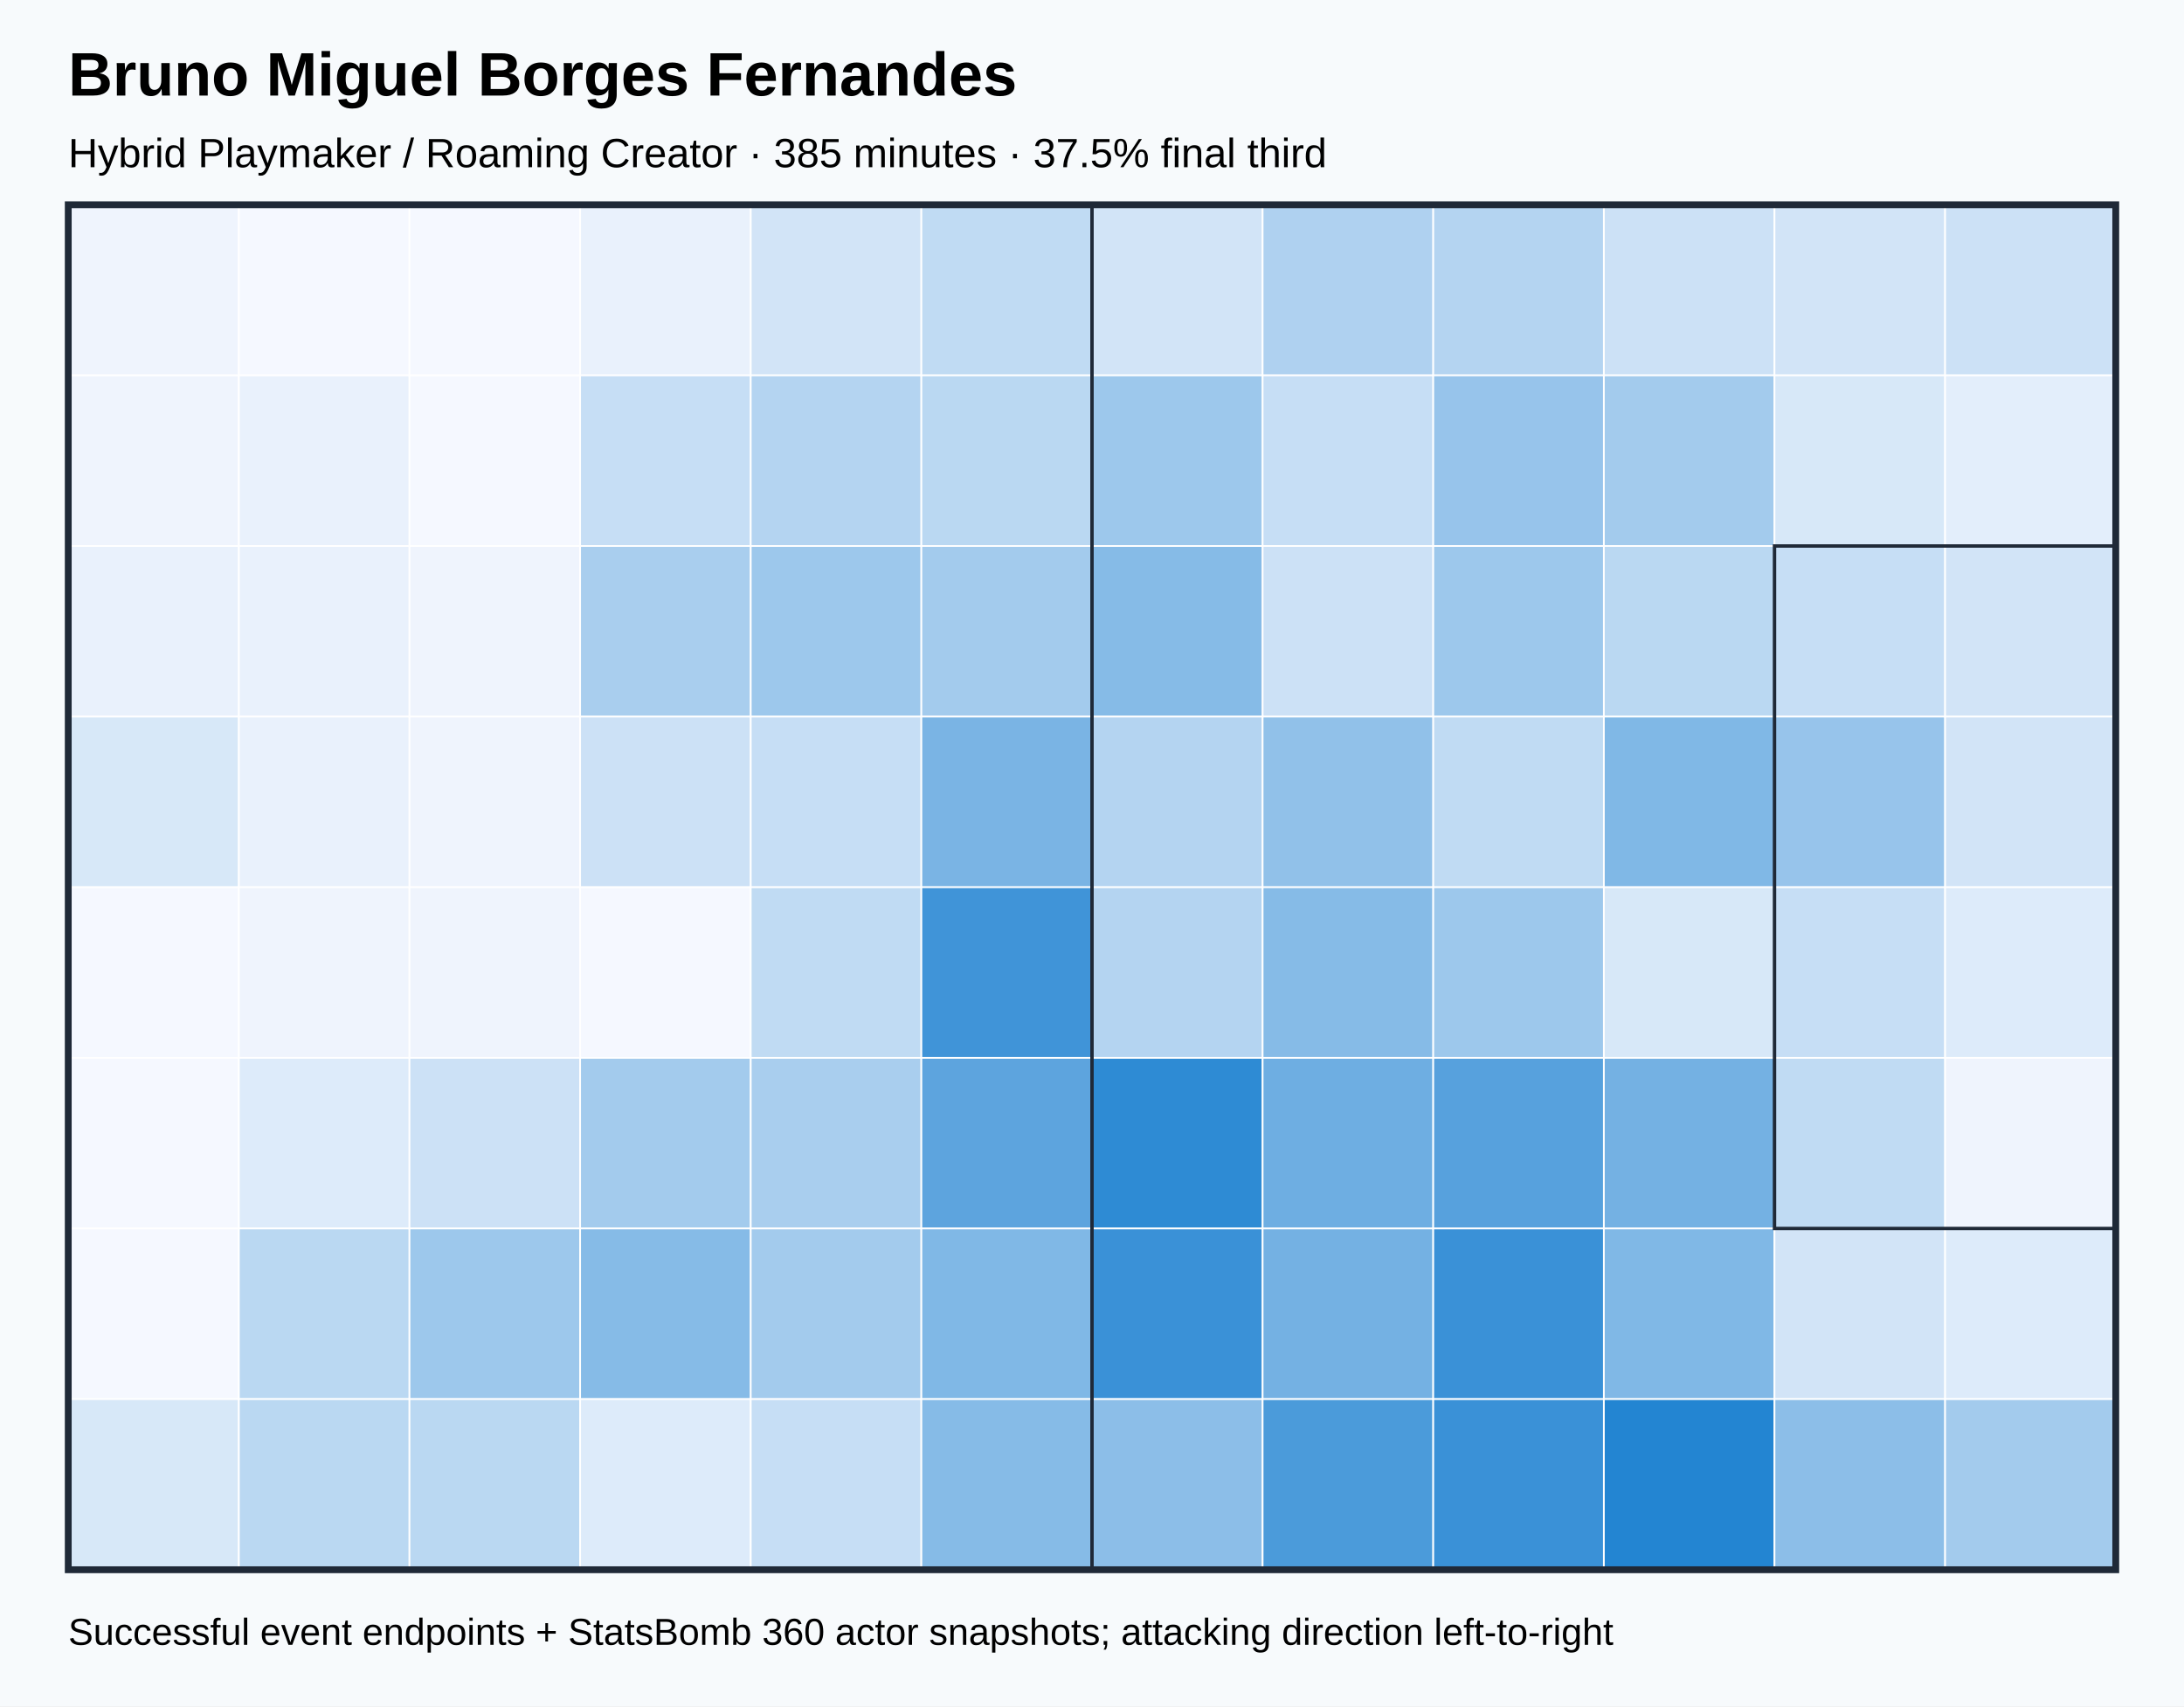
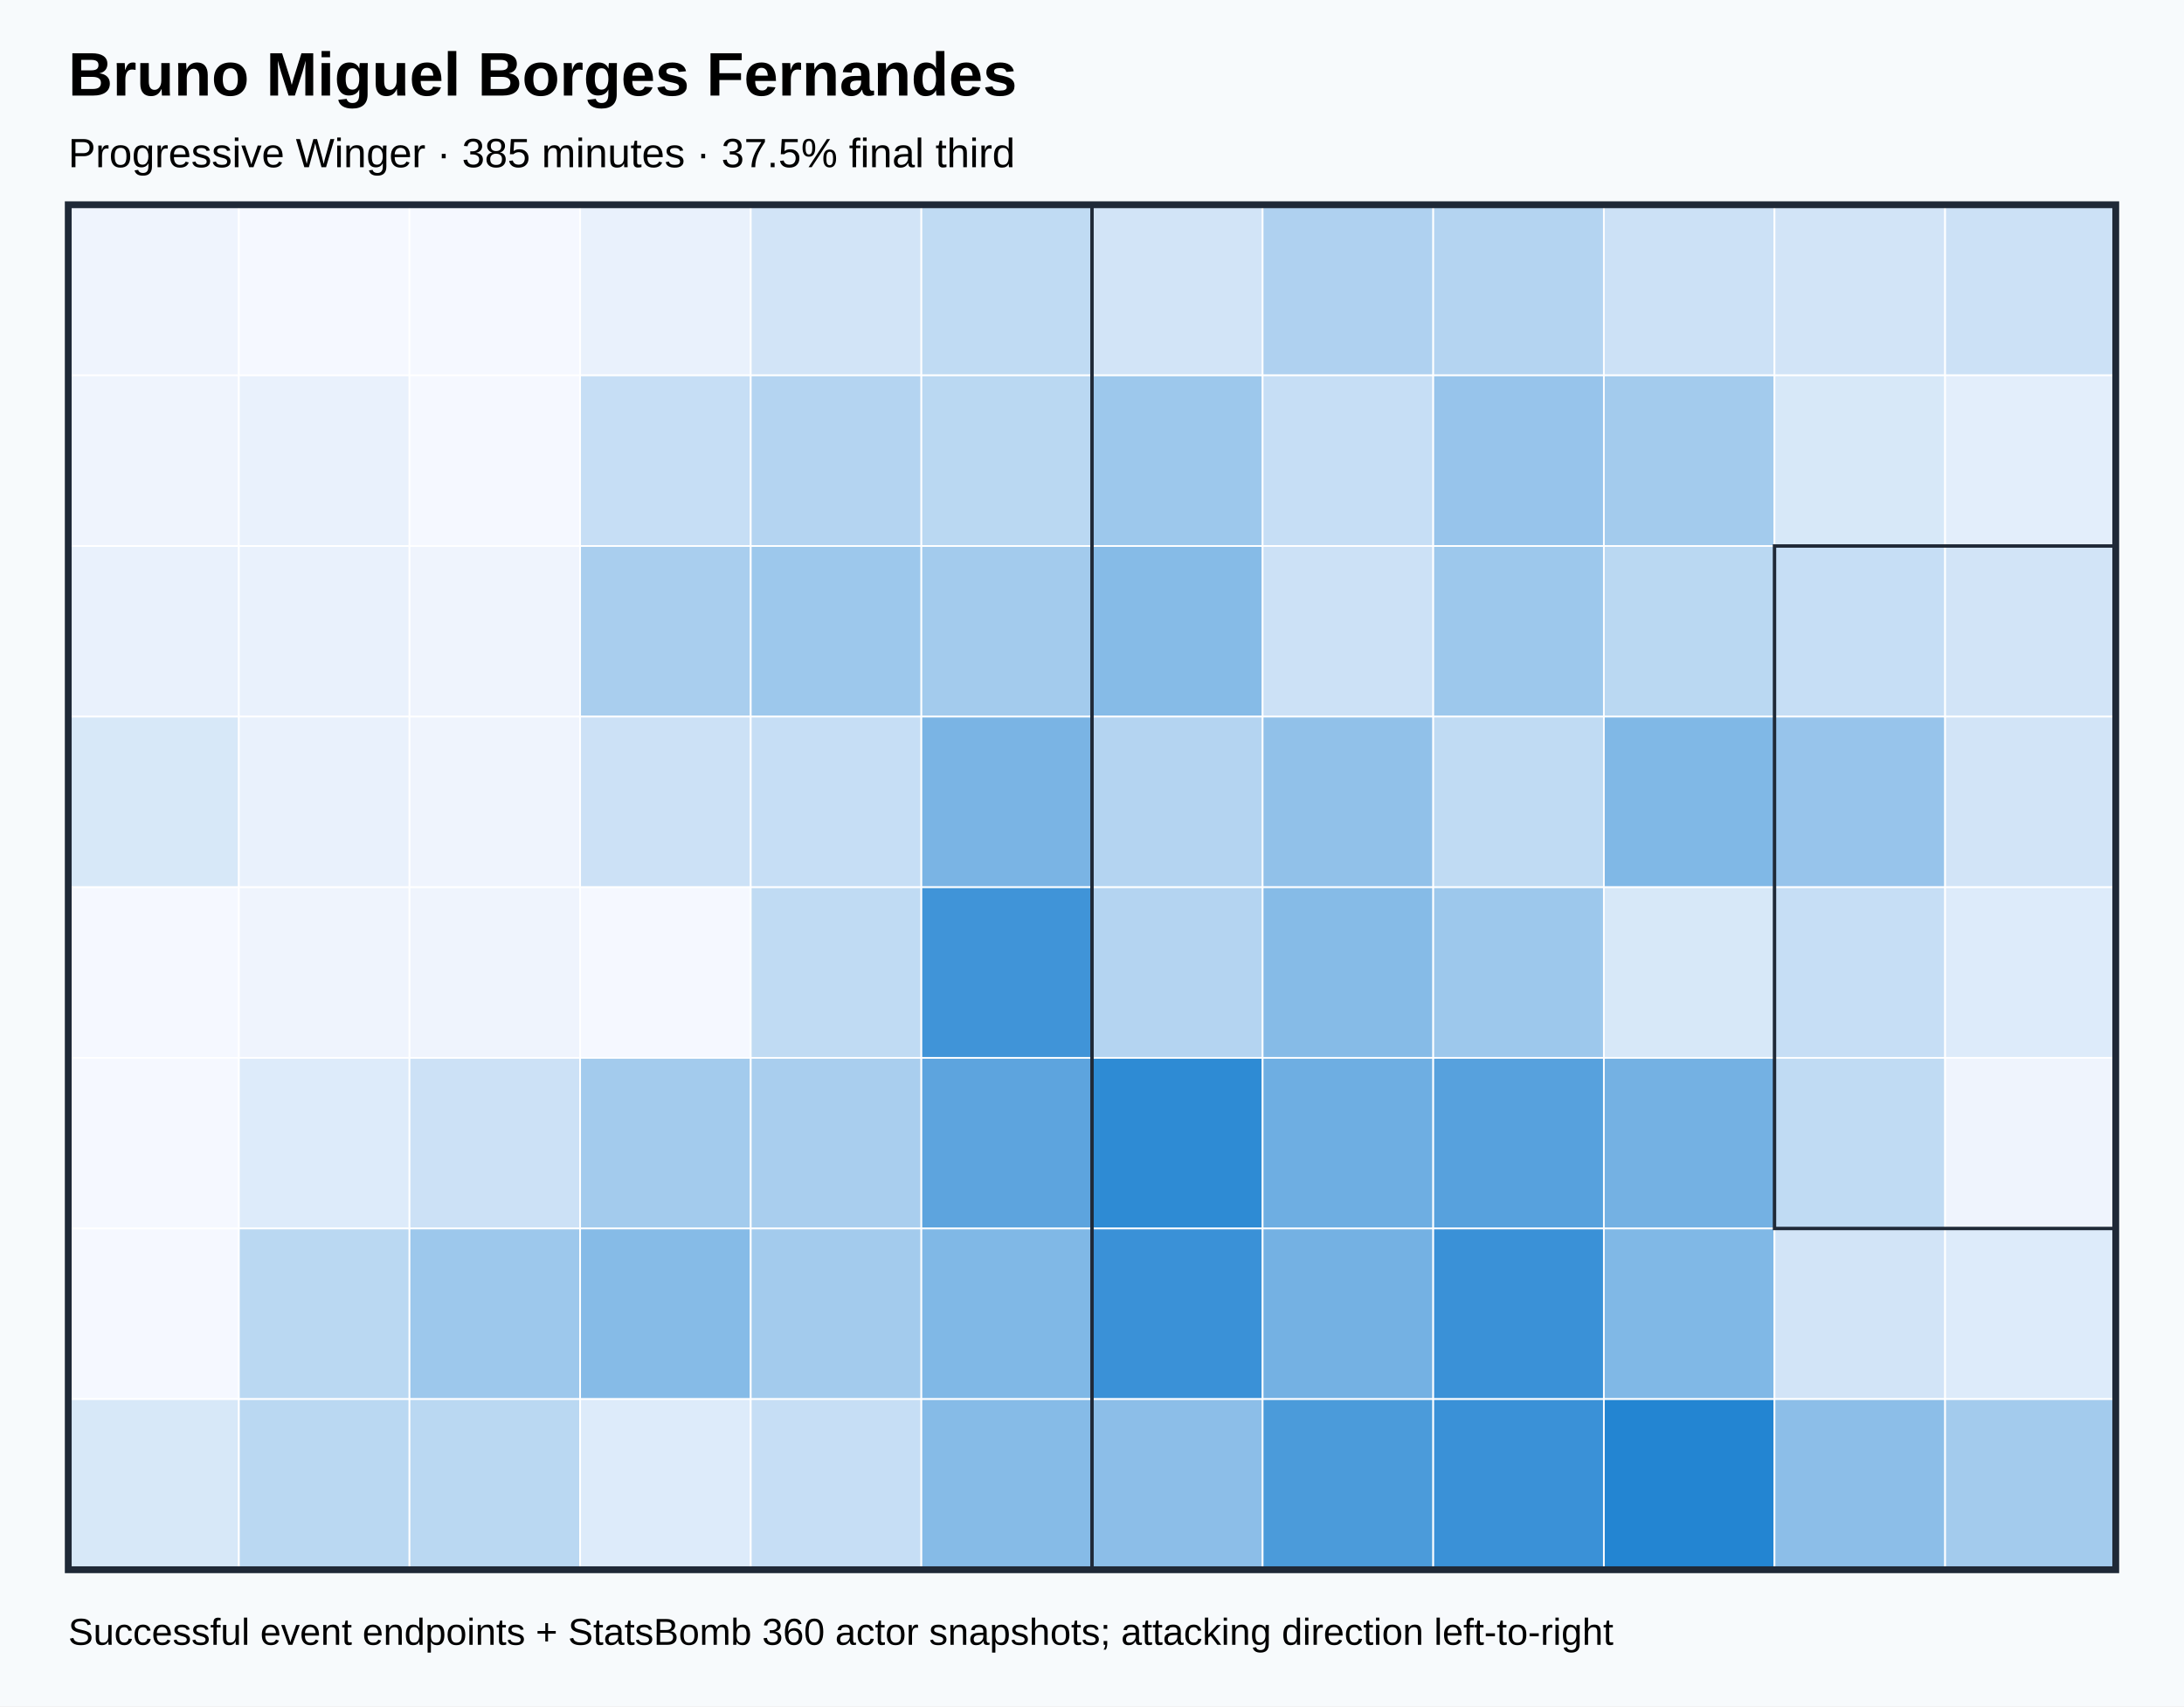
<svg xmlns="http://www.w3.org/2000/svg" width="640" height="500" viewBox="0 0 640 500" role="img">
  <rect width="640" height="500" fill="#f7fafc" />
  <text x="20" y="28" font-family="Arial" font-size="18" font-weight="700">Bruno Miguel Borges Fernandes</text>
-   <text x="20" y="49" font-family="Arial" font-size="12">Hybrid Playmaker / Roaming Creator · 385 minutes · 37.5% final third</text>
+   <text x="20" y="49" font-family="Arial" font-size="12">Progressive Winger · 385 minutes · 37.5% final third</text>
  <rect x="20" y="60" width="50" height="50" fill="rgb(239,244,253)" stroke="#ffffff" stroke-width="0.5" />
  <rect x="20" y="110" width="50" height="50" fill="rgb(239,244,253)" stroke="#ffffff" stroke-width="0.5" />
  <rect x="20" y="160" width="50" height="50" fill="rgb(233,241,252)" stroke="#ffffff" stroke-width="0.5" />
  <rect x="20" y="210" width="50" height="50" fill="rgb(215,232,248)" stroke="#ffffff" stroke-width="0.5" />
  <rect x="20" y="260" width="50" height="50" fill="rgb(245,248,255)" stroke="#ffffff" stroke-width="0.5" />
  <rect x="20" y="310" width="50" height="50" fill="rgb(245,248,255)" stroke="#ffffff" stroke-width="0.5" />
  <rect x="20" y="360" width="50" height="50" fill="rgb(245,248,255)" stroke="#ffffff" stroke-width="0.5" />
  <rect x="20" y="410" width="50" height="50" fill="rgb(215,232,248)" stroke="#ffffff" stroke-width="0.5" />
  <rect x="70" y="60" width="50" height="50" fill="rgb(245,248,255)" stroke="#ffffff" stroke-width="0.5" />
  <rect x="70" y="110" width="50" height="50" fill="rgb(233,241,252)" stroke="#ffffff" stroke-width="0.5" />
  <rect x="70" y="160" width="50" height="50" fill="rgb(233,241,252)" stroke="#ffffff" stroke-width="0.5" />
  <rect x="70" y="210" width="50" height="50" fill="rgb(233,241,252)" stroke="#ffffff" stroke-width="0.5" />
  <rect x="70" y="260" width="50" height="50" fill="rgb(239,244,253)" stroke="#ffffff" stroke-width="0.5" />
  <rect x="70" y="310" width="50" height="50" fill="rgb(221,235,250)" stroke="#ffffff" stroke-width="0.5" />
  <rect x="70" y="360" width="50" height="50" fill="rgb(186,216,242)" stroke="#ffffff" stroke-width="0.5" />
  <rect x="70" y="410" width="50" height="50" fill="rgb(186,216,242)" stroke="#ffffff" stroke-width="0.5" />
  <rect x="120" y="60" width="50" height="50" fill="rgb(245,248,255)" stroke="#ffffff" stroke-width="0.5" />
  <rect x="120" y="110" width="50" height="50" fill="rgb(245,248,255)" stroke="#ffffff" stroke-width="0.5" />
  <rect x="120" y="160" width="50" height="50" fill="rgb(239,244,253)" stroke="#ffffff" stroke-width="0.5" />
  <rect x="120" y="210" width="50" height="50" fill="rgb(239,244,253)" stroke="#ffffff" stroke-width="0.5" />
  <rect x="120" y="260" width="50" height="50" fill="rgb(239,244,253)" stroke="#ffffff" stroke-width="0.5" />
  <rect x="120" y="310" width="50" height="50" fill="rgb(204,225,246)" stroke="#ffffff" stroke-width="0.5" />
  <rect x="120" y="360" width="50" height="50" fill="rgb(157,200,236)" stroke="#ffffff" stroke-width="0.5" />
  <rect x="120" y="410" width="50" height="50" fill="rgb(186,216,242)" stroke="#ffffff" stroke-width="0.5" />
  <rect x="170" y="60" width="50" height="50" fill="rgb(233,241,252)" stroke="#ffffff" stroke-width="0.5" />
  <rect x="170" y="110" width="50" height="50" fill="rgb(198,222,245)" stroke="#ffffff" stroke-width="0.5" />
  <rect x="170" y="160" width="50" height="50" fill="rgb(169,206,238)" stroke="#ffffff" stroke-width="0.5" />
  <rect x="170" y="210" width="50" height="50" fill="rgb(204,225,246)" stroke="#ffffff" stroke-width="0.5" />
  <rect x="170" y="260" width="50" height="50" fill="rgb(245,248,255)" stroke="#ffffff" stroke-width="0.5" />
  <rect x="170" y="310" width="50" height="50" fill="rgb(163,203,237)" stroke="#ffffff" stroke-width="0.5" />
  <rect x="170" y="360" width="50" height="50" fill="rgb(134,187,231)" stroke="#ffffff" stroke-width="0.5" />
  <rect x="170" y="410" width="50" height="50" fill="rgb(221,235,250)" stroke="#ffffff" stroke-width="0.5" />
  <rect x="220" y="60" width="50" height="50" fill="rgb(210,228,247)" stroke="#ffffff" stroke-width="0.5" />
  <rect x="220" y="110" width="50" height="50" fill="rgb(180,212,241)" stroke="#ffffff" stroke-width="0.5" />
  <rect x="220" y="160" width="50" height="50" fill="rgb(157,200,236)" stroke="#ffffff" stroke-width="0.5" />
  <rect x="220" y="210" width="50" height="50" fill="rgb(198,222,245)" stroke="#ffffff" stroke-width="0.5" />
  <rect x="220" y="260" width="50" height="50" fill="rgb(192,219,243)" stroke="#ffffff" stroke-width="0.5" />
  <rect x="220" y="310" width="50" height="50" fill="rgb(169,206,238)" stroke="#ffffff" stroke-width="0.5" />
  <rect x="220" y="360" width="50" height="50" fill="rgb(163,203,237)" stroke="#ffffff" stroke-width="0.5" />
  <rect x="220" y="410" width="50" height="50" fill="rgb(198,222,245)" stroke="#ffffff" stroke-width="0.5" />
  <rect x="270" y="60" width="50" height="50" fill="rgb(192,219,243)" stroke="#ffffff" stroke-width="0.5" />
  <rect x="270" y="110" width="50" height="50" fill="rgb(186,216,242)" stroke="#ffffff" stroke-width="0.5" />
  <rect x="270" y="160" width="50" height="50" fill="rgb(163,203,237)" stroke="#ffffff" stroke-width="0.5" />
  <rect x="270" y="210" width="50" height="50" fill="rgb(122,180,228)" stroke="#ffffff" stroke-width="0.5" />
  <rect x="270" y="260" width="50" height="50" fill="rgb(64,148,216)" stroke="#ffffff" stroke-width="0.5" />
  <rect x="270" y="310" width="50" height="50" fill="rgb(93,164,222)" stroke="#ffffff" stroke-width="0.5" />
  <rect x="270" y="360" width="50" height="50" fill="rgb(128,184,230)" stroke="#ffffff" stroke-width="0.5" />
  <rect x="270" y="410" width="50" height="50" fill="rgb(134,187,231)" stroke="#ffffff" stroke-width="0.5" />
  <rect x="320" y="60" width="50" height="50" fill="rgb(210,228,247)" stroke="#ffffff" stroke-width="0.5" />
  <rect x="320" y="110" width="50" height="50" fill="rgb(157,200,236)" stroke="#ffffff" stroke-width="0.5" />
  <rect x="320" y="160" width="50" height="50" fill="rgb(134,187,231)" stroke="#ffffff" stroke-width="0.5" />
  <rect x="320" y="210" width="50" height="50" fill="rgb(180,212,241)" stroke="#ffffff" stroke-width="0.5" />
  <rect x="320" y="260" width="50" height="50" fill="rgb(180,212,241)" stroke="#ffffff" stroke-width="0.5" />
  <rect x="320" y="310" width="50" height="50" fill="rgb(46,139,212)" stroke="#ffffff" stroke-width="0.5" />
  <rect x="320" y="360" width="50" height="50" fill="rgb(58,145,215)" stroke="#ffffff" stroke-width="0.5" />
  <rect x="320" y="410" width="50" height="50" fill="rgb(140,190,232)" stroke="#ffffff" stroke-width="0.5" />
  <rect x="370" y="60" width="50" height="50" fill="rgb(175,209,240)" stroke="#ffffff" stroke-width="0.5" />
  <rect x="370" y="110" width="50" height="50" fill="rgb(198,222,245)" stroke="#ffffff" stroke-width="0.5" />
  <rect x="370" y="160" width="50" height="50" fill="rgb(204,225,246)" stroke="#ffffff" stroke-width="0.5" />
  <rect x="370" y="210" width="50" height="50" fill="rgb(145,193,233)" stroke="#ffffff" stroke-width="0.5" />
  <rect x="370" y="260" width="50" height="50" fill="rgb(134,187,231)" stroke="#ffffff" stroke-width="0.5" />
  <rect x="370" y="310" width="50" height="50" fill="rgb(110,174,226)" stroke="#ffffff" stroke-width="0.5" />
  <rect x="370" y="360" width="50" height="50" fill="rgb(116,177,227)" stroke="#ffffff" stroke-width="0.5" />
  <rect x="370" y="410" width="50" height="50" fill="rgb(75,155,218)" stroke="#ffffff" stroke-width="0.5" />
  <rect x="420" y="60" width="50" height="50" fill="rgb(180,212,241)" stroke="#ffffff" stroke-width="0.5" />
  <rect x="420" y="110" width="50" height="50" fill="rgb(151,196,235)" stroke="#ffffff" stroke-width="0.5" />
  <rect x="420" y="160" width="50" height="50" fill="rgb(157,200,236)" stroke="#ffffff" stroke-width="0.5" />
  <rect x="420" y="210" width="50" height="50" fill="rgb(192,219,243)" stroke="#ffffff" stroke-width="0.5" />
  <rect x="420" y="260" width="50" height="50" fill="rgb(157,200,236)" stroke="#ffffff" stroke-width="0.5" />
  <rect x="420" y="310" width="50" height="50" fill="rgb(87,161,221)" stroke="#ffffff" stroke-width="0.5" />
  <rect x="420" y="360" width="50" height="50" fill="rgb(58,145,215)" stroke="#ffffff" stroke-width="0.5" />
  <rect x="420" y="410" width="50" height="50" fill="rgb(58,145,215)" stroke="#ffffff" stroke-width="0.5" />
  <rect x="470" y="60" width="50" height="50" fill="rgb(204,225,246)" stroke="#ffffff" stroke-width="0.5" />
  <rect x="470" y="110" width="50" height="50" fill="rgb(163,203,237)" stroke="#ffffff" stroke-width="0.5" />
  <rect x="470" y="160" width="50" height="50" fill="rgb(186,216,242)" stroke="#ffffff" stroke-width="0.5" />
  <rect x="470" y="210" width="50" height="50" fill="rgb(128,184,230)" stroke="#ffffff" stroke-width="0.5" />
  <rect x="470" y="260" width="50" height="50" fill="rgb(215,232,248)" stroke="#ffffff" stroke-width="0.5" />
  <rect x="470" y="310" width="50" height="50" fill="rgb(116,177,227)" stroke="#ffffff" stroke-width="0.5" />
  <rect x="470" y="360" width="50" height="50" fill="rgb(128,184,230)" stroke="#ffffff" stroke-width="0.5" />
  <rect x="470" y="410" width="50" height="50" fill="rgb(35,133,210)" stroke="#ffffff" stroke-width="0.5" />
  <rect x="520" y="60" width="50" height="50" fill="rgb(210,228,247)" stroke="#ffffff" stroke-width="0.5" />
  <rect x="520" y="110" width="50" height="50" fill="rgb(215,232,248)" stroke="#ffffff" stroke-width="0.5" />
  <rect x="520" y="160" width="50" height="50" fill="rgb(198,222,245)" stroke="#ffffff" stroke-width="0.5" />
  <rect x="520" y="210" width="50" height="50" fill="rgb(151,196,235)" stroke="#ffffff" stroke-width="0.5" />
  <rect x="520" y="260" width="50" height="50" fill="rgb(198,222,245)" stroke="#ffffff" stroke-width="0.5" />
  <rect x="520" y="310" width="50" height="50" fill="rgb(192,219,243)" stroke="#ffffff" stroke-width="0.5" />
  <rect x="520" y="360" width="50" height="50" fill="rgb(210,228,247)" stroke="#ffffff" stroke-width="0.5" />
  <rect x="520" y="410" width="50" height="50" fill="rgb(140,190,232)" stroke="#ffffff" stroke-width="0.5" />
  <rect x="570" y="60" width="50" height="50" fill="rgb(204,225,246)" stroke="#ffffff" stroke-width="0.5" />
  <rect x="570" y="110" width="50" height="50" fill="rgb(227,238,251)" stroke="#ffffff" stroke-width="0.5" />
  <rect x="570" y="160" width="50" height="50" fill="rgb(210,228,247)" stroke="#ffffff" stroke-width="0.5" />
  <rect x="570" y="210" width="50" height="50" fill="rgb(210,228,247)" stroke="#ffffff" stroke-width="0.5" />
  <rect x="570" y="260" width="50" height="50" fill="rgb(221,235,250)" stroke="#ffffff" stroke-width="0.5" />
  <rect x="570" y="310" width="50" height="50" fill="rgb(239,244,253)" stroke="#ffffff" stroke-width="0.5" />
  <rect x="570" y="360" width="50" height="50" fill="rgb(221,235,250)" stroke="#ffffff" stroke-width="0.5" />
  <rect x="570" y="410" width="50" height="50" fill="rgb(163,203,237)" stroke="#ffffff" stroke-width="0.5" />
  <rect x="20" y="60" width="600" height="400" fill="none" stroke="#1f2937" stroke-width="2" />
  <line x1="320" y1="60" x2="320" y2="460" stroke="#1f2937" stroke-width="1" />
  <rect x="520" y="160" width="100" height="200" fill="none" stroke="#1f2937" />
  <text x="20" y="482" font-family="Arial" font-size="11">Successful event endpoints + StatsBomb 360 actor snapshots; attacking direction left-to-right</text>
</svg>
